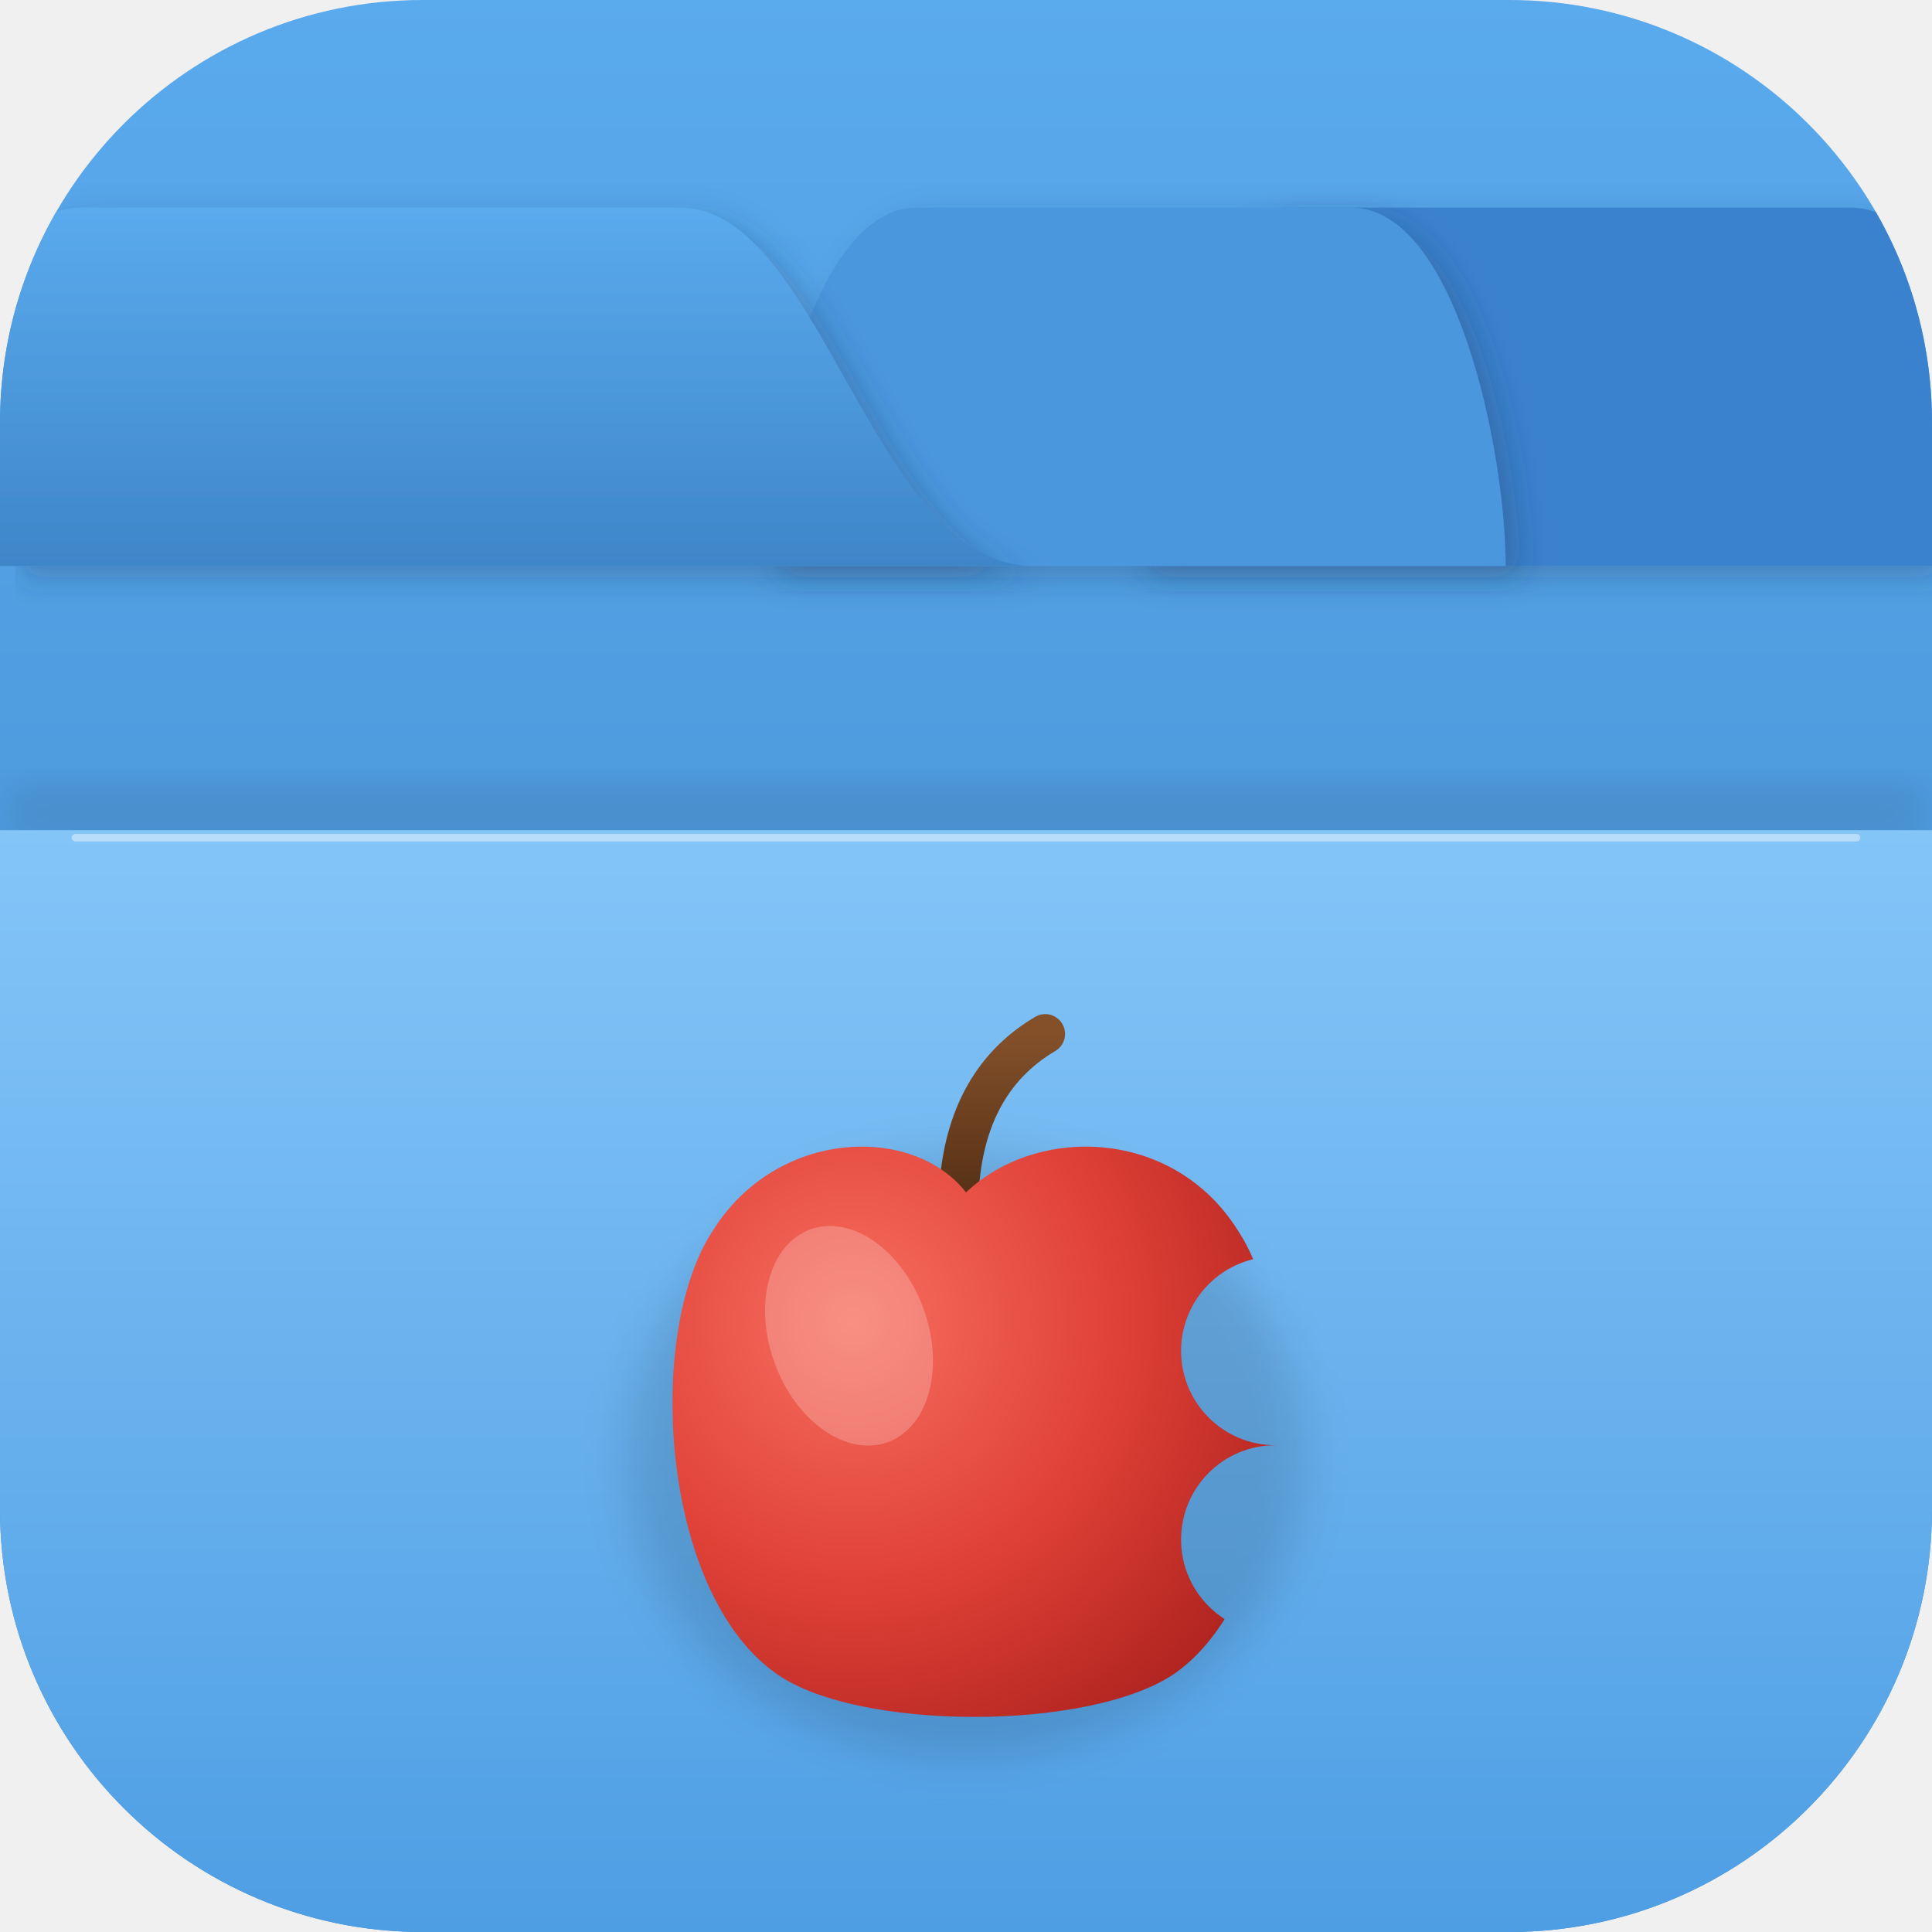
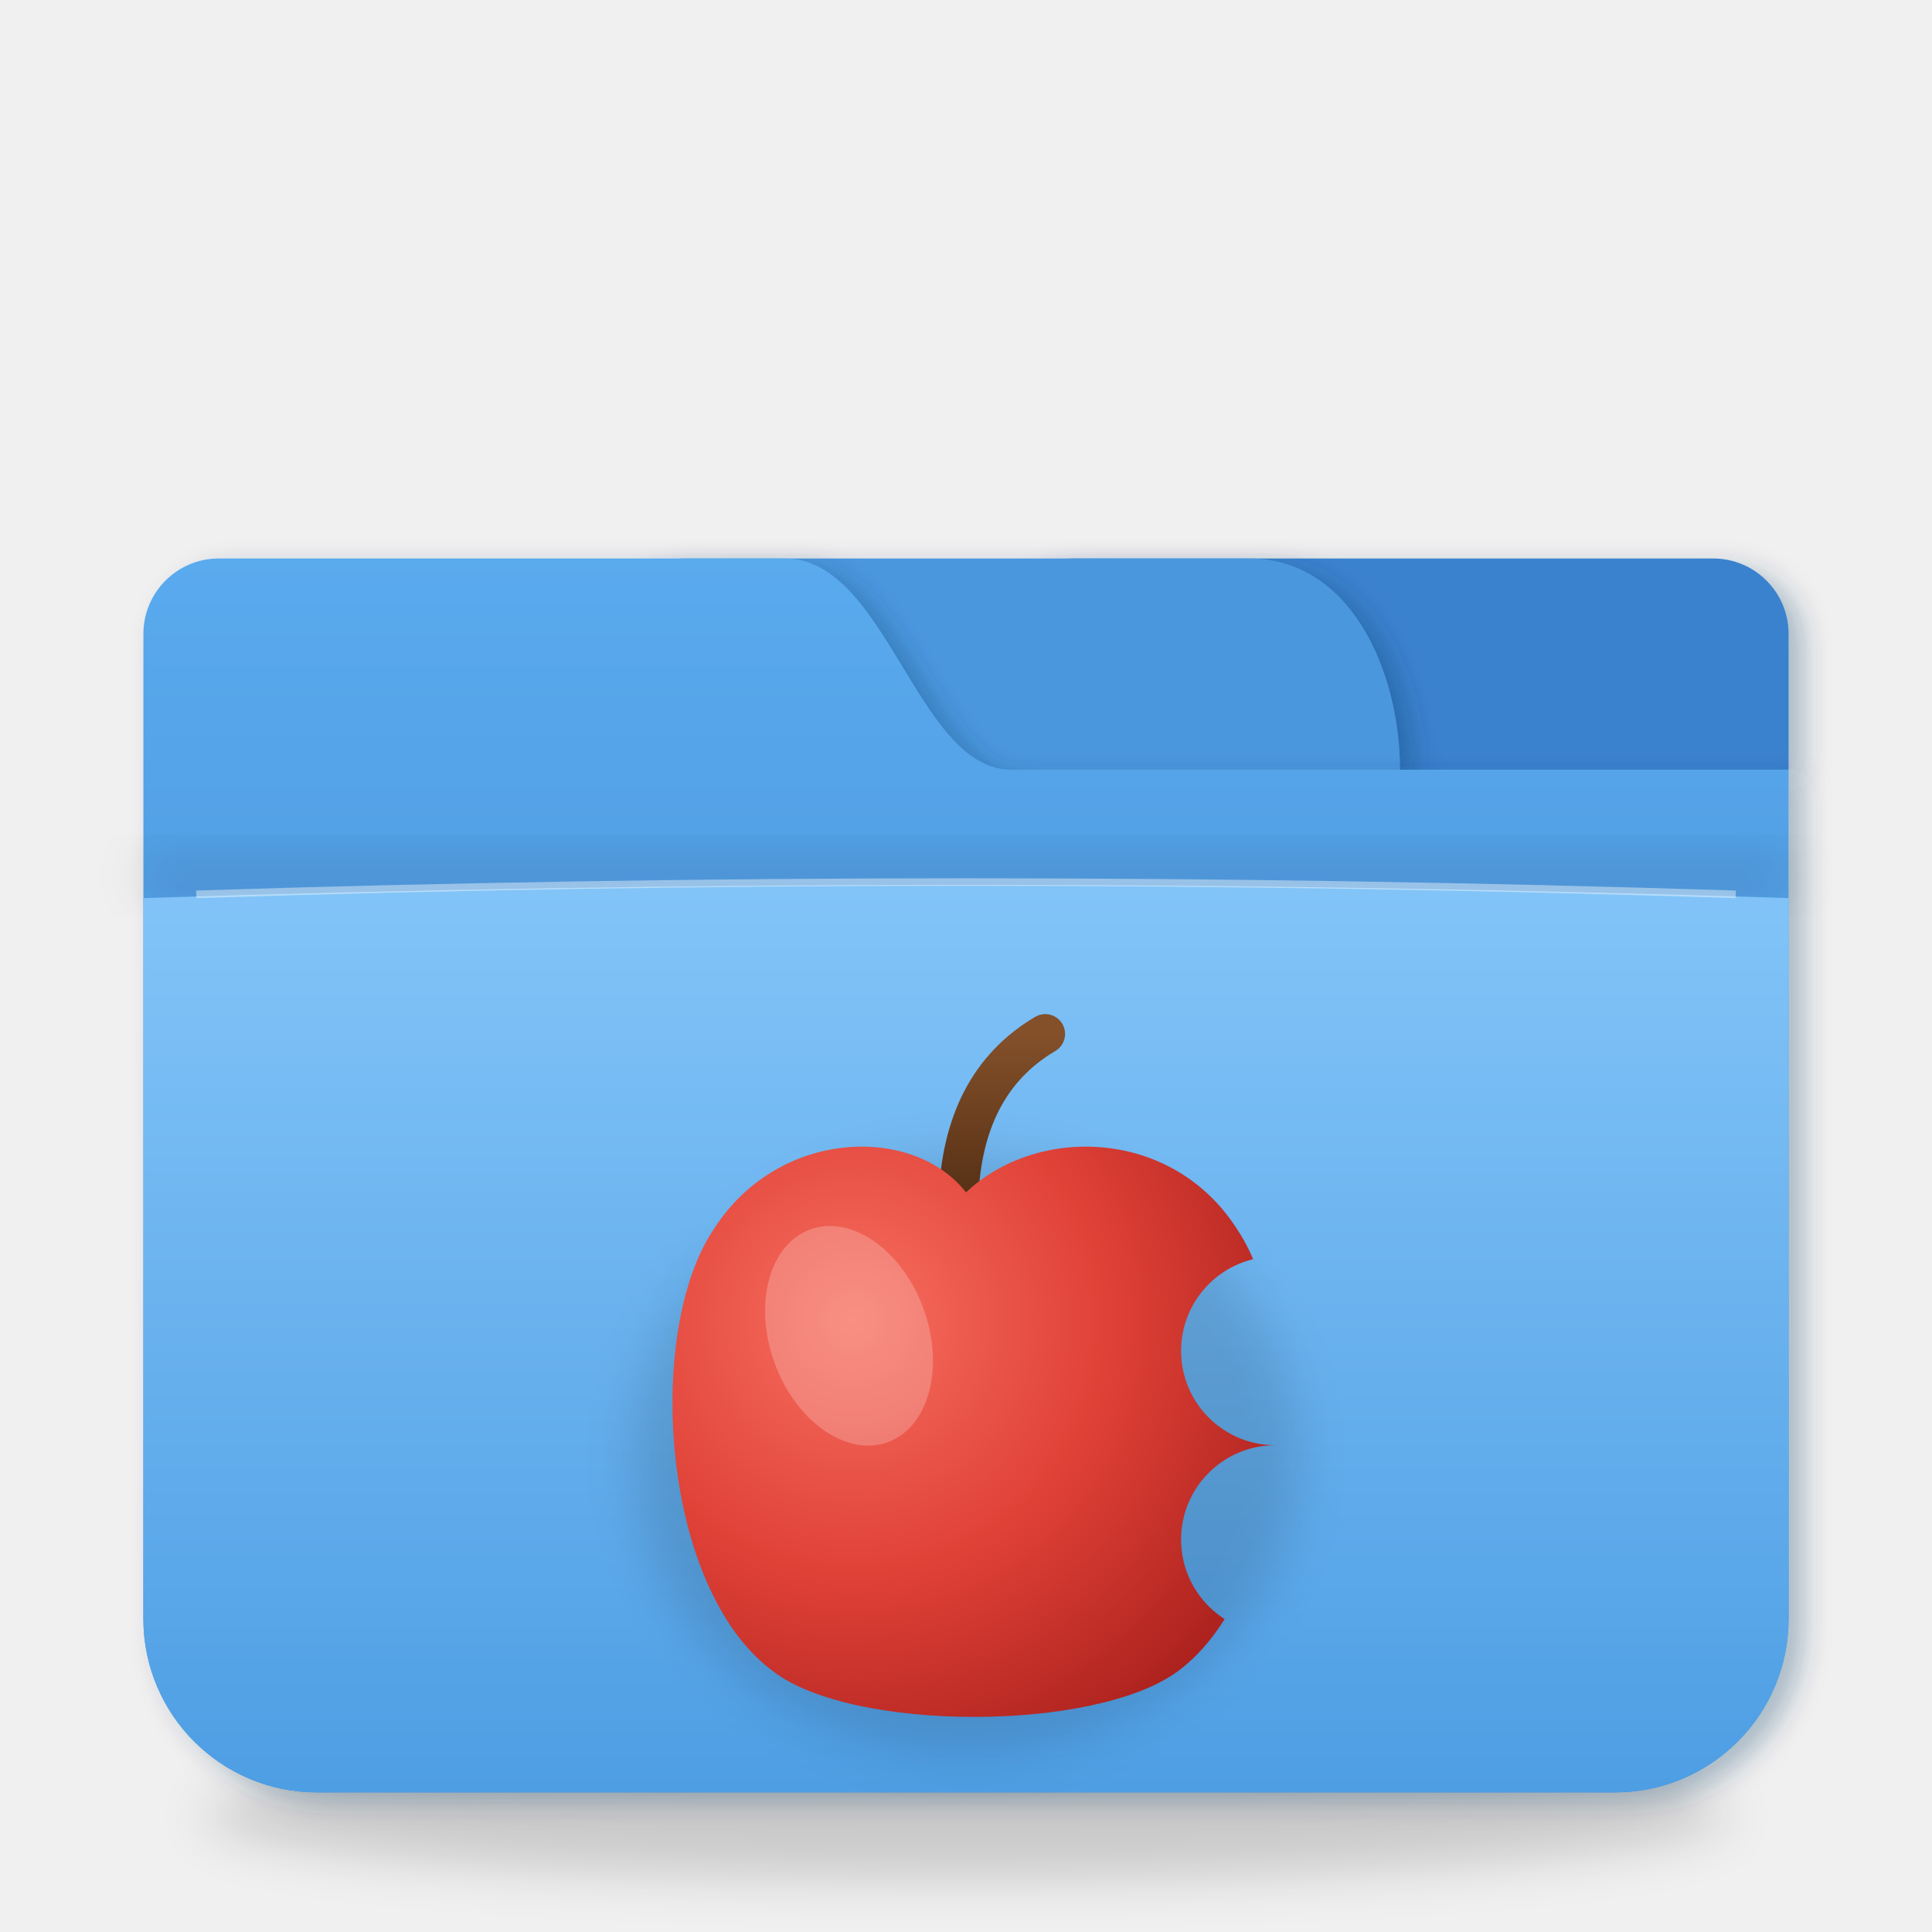
<svg xmlns="http://www.w3.org/2000/svg" width="1024" height="1024" viewBox="0 0 1024 1024">
  <defs>
-     <clipPath id="tile">
-       <rect x="0" y="0" width="1024" height="1024" rx="224" ry="224" />
-     </clipPath>
    <linearGradient id="back" x1="0" y1="0" x2="0" y2="1">
      <stop offset="0" stop-color="#5AAAEE" />
-       <stop offset="1" stop-color="#3E86C8" />
+       <stop offset="1" stop-color="#3B82CE" />
    </linearGradient>
    <linearGradient id="pocket" x1="0" y1="0" x2="0" y2="1">
-       <stop offset="0" stop-color="#84C5F8" />
+       <stop offset="0" stop-color="#82C4F8" />
      <stop offset="1" stop-color="#4E9EE4" />
    </linearGradient>
-     <radialGradient id="apple" cx="452" cy="700" r="280" gradientUnits="userSpaceOnUse">
+     <radialGradient id="apple" cx="452" cy="700" r="270" gradientUnits="userSpaceOnUse">
      <stop offset="0" stop-color="#F76F60" />
      <stop offset="0.5" stop-color="#E04137" />
      <stop offset="1" stop-color="#A61E1B" />
    </radialGradient>
    <linearGradient id="stem" x1="0" y1="0" x2="0" y2="1">
      <stop offset="0" stop-color="#83502A" />
      <stop offset="1" stop-color="#563015" />
    </linearGradient>
    <filter id="blur" x="-40%" y="-40%" width="180%" height="180%">
-       <feGaussianBlur stdDeviation="12" />
+       <feGaussianBlur stdDeviation="13" />
    </filter>
    <filter id="tabsh" x="-40%" y="-40%" width="180%" height="180%">
-       <feDropShadow dx="8" dy="6" stdDeviation="8" flood-color="#123863" flood-opacity="0.28" />
+       <feDropShadow dx="8" dy="5" stdDeviation="7" flood-color="#123863" flood-opacity="0.30" />
    </filter>
    <mask id="bites">
      <rect x="0" y="0" width="1024" height="1024" fill="white" />
      <circle cx="676" cy="716" r="50" fill="black" />
      <circle cx="676" cy="816" r="50" fill="black" />
    </mask>
  </defs>
-   <g clip-path="url(#tile)">
-     <rect x="0" y="0" width="1024" height="1024" fill="url(#back)" />
-     <path d="M600 300 C600 240 626 110 682 110 H980 A44 44 0 0 1 1024 154 V300 Z" fill="#3B82CE" filter="url(#tabsh)" />
-     <path d="M404 300 C404 240 430 110 486 110 H716 C772 110 798 240 798 300 Z" fill="#4C97DE" filter="url(#tabsh)" />
-     <path d="M0 300 V154 A44 44 0 0 1 44 110 H360 C436 110 462 300 548 300 Z" fill="url(#back)" filter="url(#tabsh)" />
-     <rect x="0" y="418" width="1024" height="26" fill="#000000" opacity="0.10" filter="url(#blur)" />
-     <rect x="0" y="440" width="1024" height="584" fill="url(#pocket)" />
-     <path d="M40 444 H984" stroke="#FFFFFF" stroke-opacity="0.42" stroke-width="4" stroke-linecap="round" />
-     <ellipse cx="512" cy="772" rx="180" ry="160" fill="#000000" opacity="0.12" filter="url(#blur)" />
-     <path d="M508 636 q2 -62 46 -88" fill="none" stroke="url(#stem)" stroke-width="21" stroke-linecap="round" />
-     <g mask="url(#bites)">
-       <path d="M512 632 C550 596 622 598 656 652 C692 706 684 842 624 886                C580 918 452 918 410 886 C350 842 342 706 378 652                C412 598 484 596 512 632 Z" fill="url(#apple)" />
-     </g>
-     <ellipse cx="450" cy="708" rx="42" ry="60" fill="#FFFFFF" opacity="0.22" transform="rotate(-20 450 708)" />
+   <ellipse cx="512" cy="962" rx="404" ry="34" fill="#000000" opacity="0.16" filter="url(#blur)" />
+   <path d="M488 408 C488 356 516 296 570 296 H908 A40 40 0 0 1 948 336 V408 Z" fill="#3B82CE" filter="url(#tabsh)" />
+   <path d="M282 408 C282 356 310 296 364 296 H662 C716 296 742 356 742 408 Z" fill="#4C97DE" filter="url(#tabsh)" />
+   <path d="M116 296 H416 C470 296 486 408 536 408 H948 V858            A92 92 0 0 1 856 950 H168 A92 92 0 0 1 76 858            V336 A40 40 0 0 1 116 296 Z" fill="url(#back)" filter="url(#tabsh)" />
+   <rect x="76" y="452" width="872" height="24" fill="#000000" opacity="0.10" filter="url(#blur)" />
+   <path d="M76 476 Q512 462 948 476 V858 A92 92 0 0 1 856 950 H168 A92 92 0 0 1 76 858 Z" fill="url(#pocket)" />
+   <path d="M104 474 Q512 461 920 474" fill="none" stroke="#FFFFFF" stroke-opacity="0.42" stroke-width="4" />
+   <ellipse cx="512" cy="772" rx="176" ry="158" fill="#000000" opacity="0.12" filter="url(#blur)" />
+   <path d="M508 636 q2 -62 46 -88" fill="none" stroke="url(#stem)" stroke-width="21" stroke-linecap="round" />
+   <g mask="url(#bites)">
+     <path d="M512 632 C550 596 622 598 656 652 C692 706 684 842 624 886              C580 918 452 918 410 886 C350 842 342 706 378 652              C412 598 484 596 512 632 Z" fill="url(#apple)" />
  </g>
+   <ellipse cx="450" cy="708" rx="42" ry="60" fill="#FFFFFF" opacity="0.22" transform="rotate(-20 450 708)" />
</svg>
